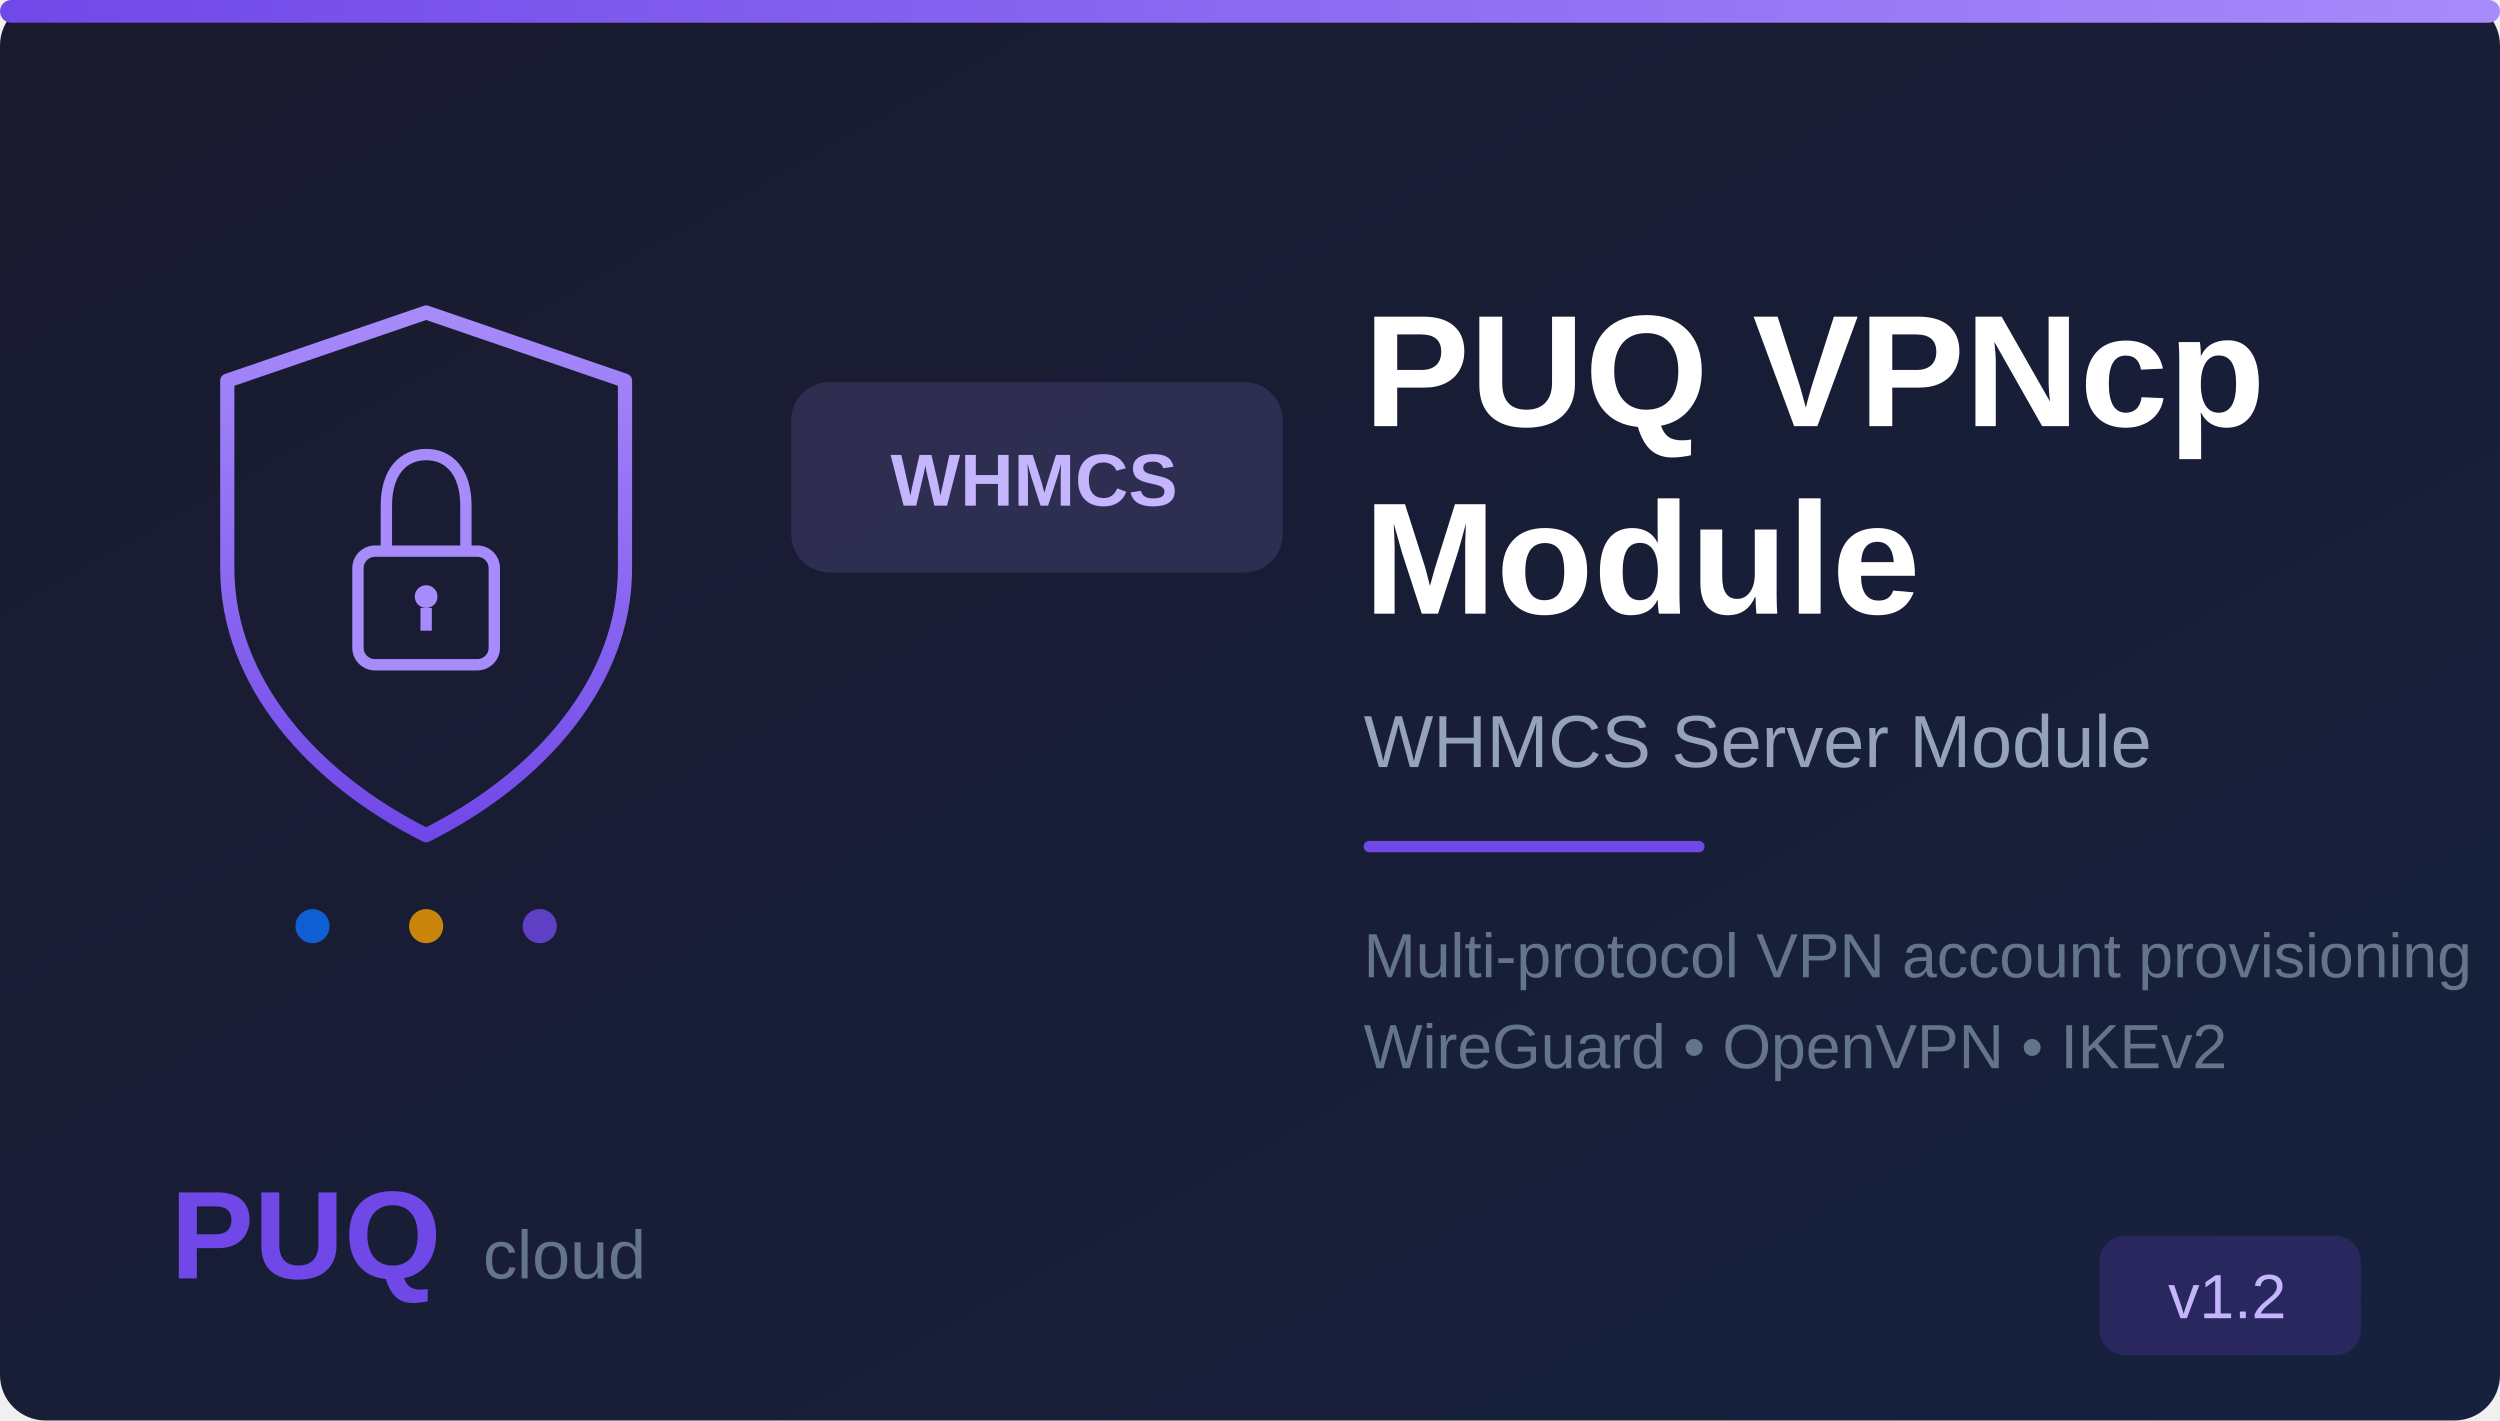
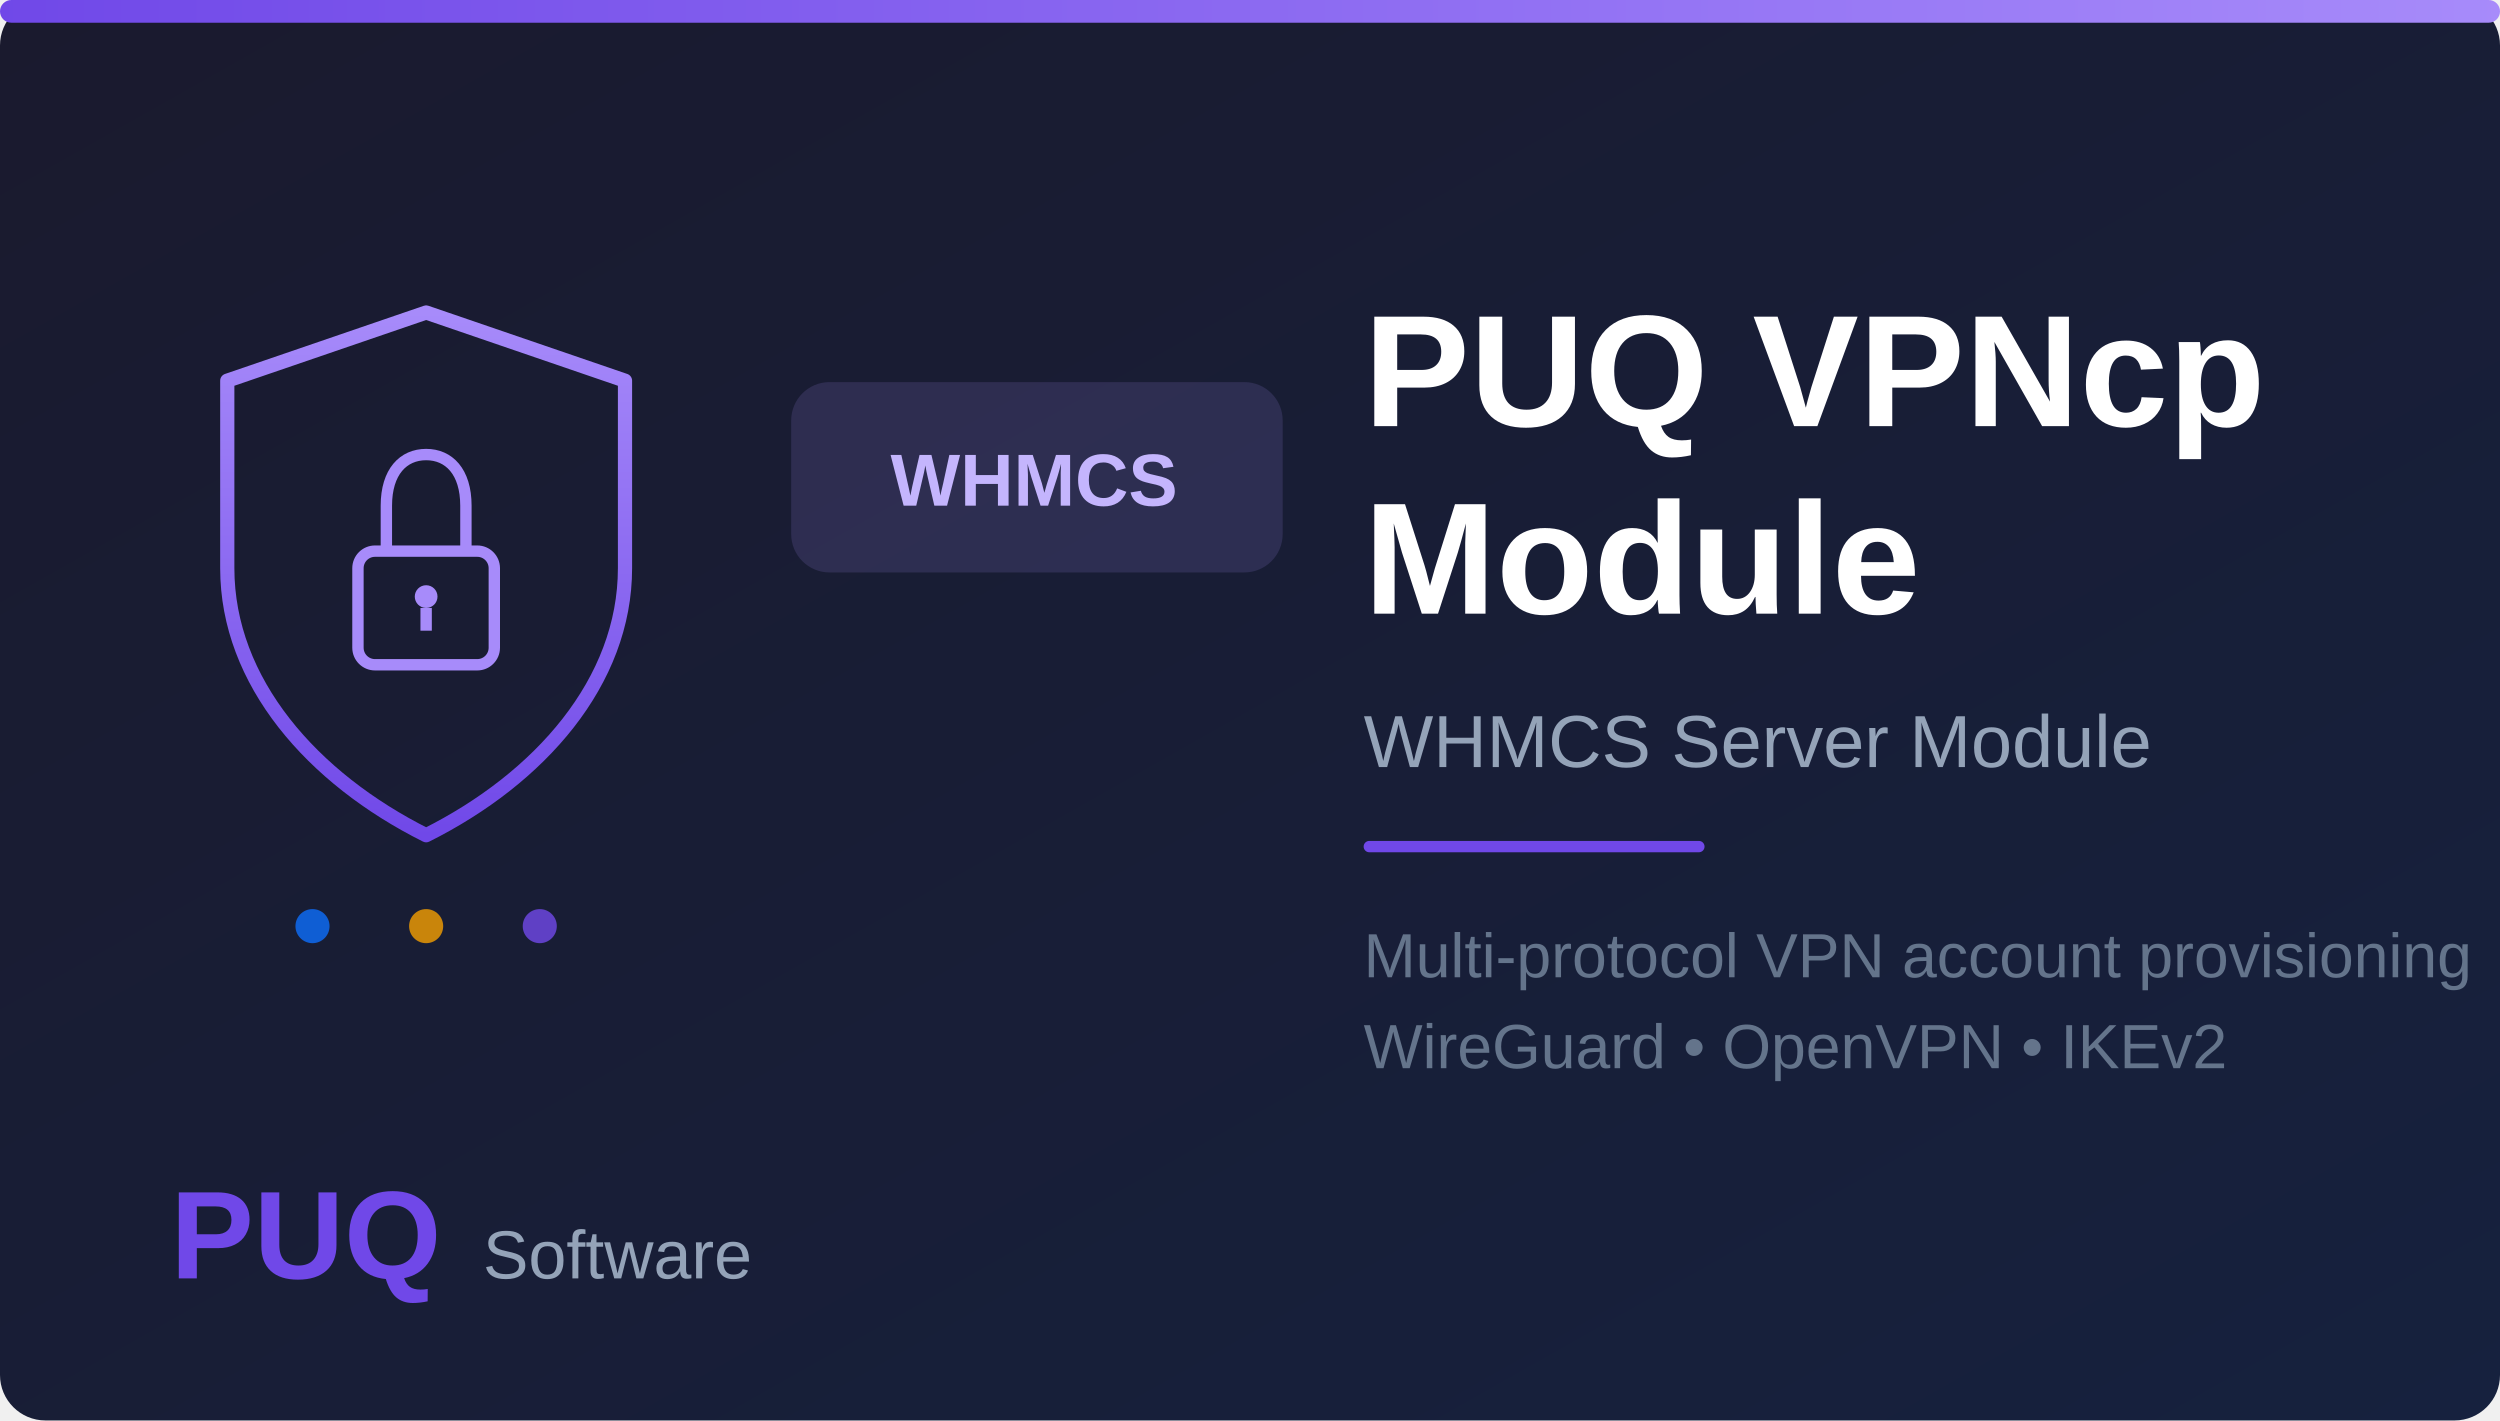
<svg xmlns="http://www.w3.org/2000/svg" width="440" height="250" viewBox="0 0 440 250">
  <defs>
    <linearGradient id="bg" x1="0%" y1="0%" x2="100%" y2="100%">
      <stop offset="0%" style="stop-color:#1a1a2e;stop-opacity:1" />
      <stop offset="100%" style="stop-color:#16213e;stop-opacity:1" />
    </linearGradient>
    <linearGradient id="accent" x1="0%" y1="0%" x2="100%" y2="0%">
      <stop offset="0%" style="stop-color:#7048e8;stop-opacity:1" />
      <stop offset="100%" style="stop-color:#a78bfa;stop-opacity:1" />
    </linearGradient>
    <linearGradient id="shield" x1="0%" y1="0%" x2="0%" y2="100%">
      <stop offset="0%" style="stop-color:#a78bfa;stop-opacity:1" />
      <stop offset="100%" style="stop-color:#7048e8;stop-opacity:1" />
    </linearGradient>
  </defs>
  <rect width="440" height="250" fill="url(#bg)" rx="8" />
  <rect x="0" y="0" width="440" height="4" fill="url(#accent)" rx="2" />
  <g transform="translate(35, 55)">
    <path d="M40,0 L75,12 L75,45 C75,65 60,82 40,92 C20,82 5,65 5,45 L5,12 Z" fill="none" stroke="url(#shield)" stroke-width="2.5" stroke-linejoin="round" />
    <rect x="28" y="42" width="24" height="20" rx="3" fill="none" stroke="#a78bfa" stroke-width="2" />
    <path d="M33,42 L33,34 C33,28 36,25 40,25 C44,25 47,28 47,34 L47,42" fill="none" stroke="#a78bfa" stroke-width="2" />
    <circle cx="40" cy="50" r="2" fill="#a78bfa" />
    <line x1="40" y1="52" x2="40" y2="56" stroke="#a78bfa" stroke-width="2" />
    <circle cx="20" cy="108" r="3" fill="#0d6efd" opacity="0.8" />
    <circle cx="40" cy="108" r="3" fill="#f59f00" opacity="0.8" />
    <circle cx="60" cy="108" r="3" fill="#7048e8" opacity="0.8" />
  </g>
  <g transform="translate(140, 68)">
    <rect x="0" y="0" width="85" height="32" rx="6" fill="#a78bfa" opacity="0.15" stroke="#a78bfa" stroke-width="1.5" />
    <text x="42" y="21" font-family="Arial, sans-serif" font-size="13" font-weight="bold" fill="#c4b5fd" text-anchor="middle">WHMCS</text>
  </g>
  <text x="240" y="75" font-family="Arial, sans-serif" font-size="28" font-weight="bold" fill="white" text-anchor="start">PUQ VPNcp</text>
  <text x="240" y="108" font-family="Arial, sans-serif" font-size="28" font-weight="bold" fill="white" text-anchor="start">Module</text>
  <text x="240" y="135" font-family="Arial, sans-serif" font-size="13" fill="#94a3b8" text-anchor="start">WHMCS Server Module</text>
  <rect x="240" y="148" width="60" height="2" fill="#7048e8" rx="1" />
  <text x="240" y="172" font-family="Arial, sans-serif" font-size="11" fill="#64748b" text-anchor="start">Multi-protocol VPN account provisioning</text>
  <text x="240" y="188" font-family="Arial, sans-serif" font-size="11" fill="#64748b" text-anchor="start">WireGuard • OpenVPN • IKEv2</text>
  <g transform="translate(30, 210)">
    <text x="0" y="15" font-family="Arial, sans-serif" font-size="22" font-weight="bold" fill="#7048e8">PUQ</text>
-     <text x="55" y="15" font-family="Arial, sans-serif" font-size="12" fill="#64748b">cloud</text>
-   </g>
-   <g transform="translate(370, 218)">
-     <rect x="0" y="0" width="45" height="20" rx="4" fill="#7048e8" opacity="0.2" stroke="#7048e8" stroke-width="1" />
-     <text x="22" y="14" font-family="Arial, sans-serif" font-size="11" fill="#c4b5fd" text-anchor="middle">v1.2</text>
+     <text x="55" y="15" font-family="Arial, sans-serif" font-size="12" fill="#94a3b8">Software</text>
  </g>
</svg>
